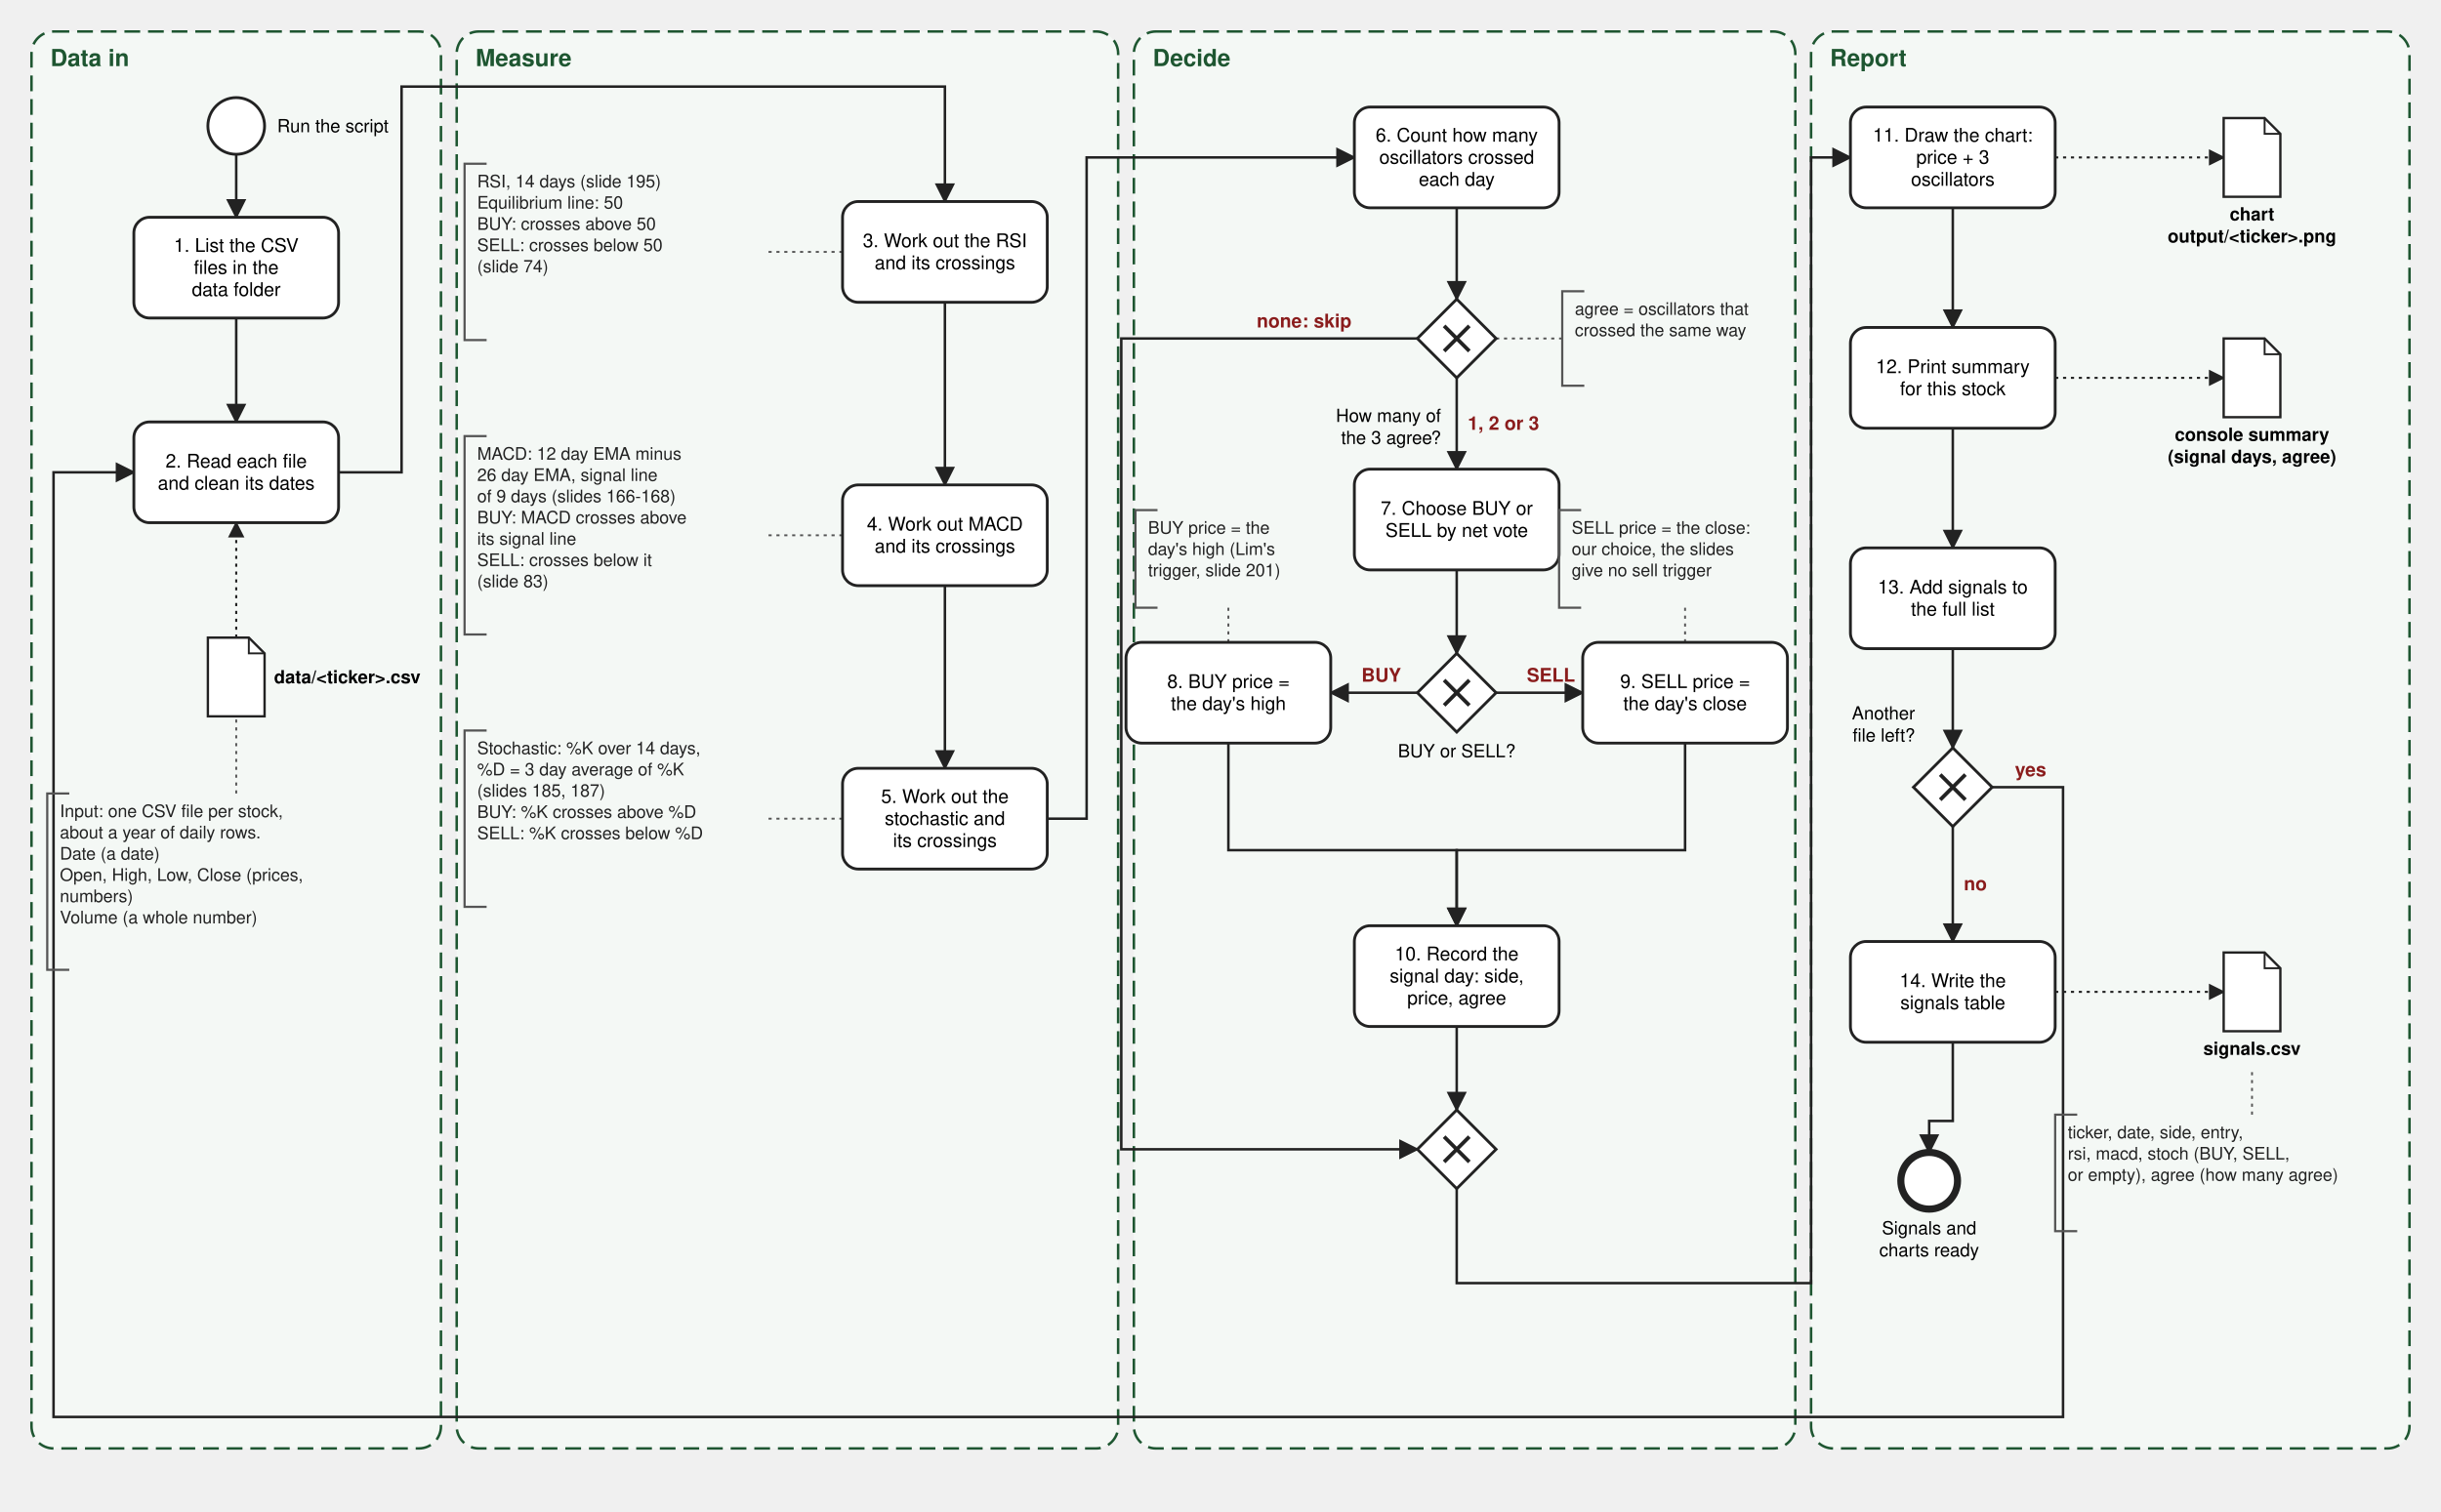
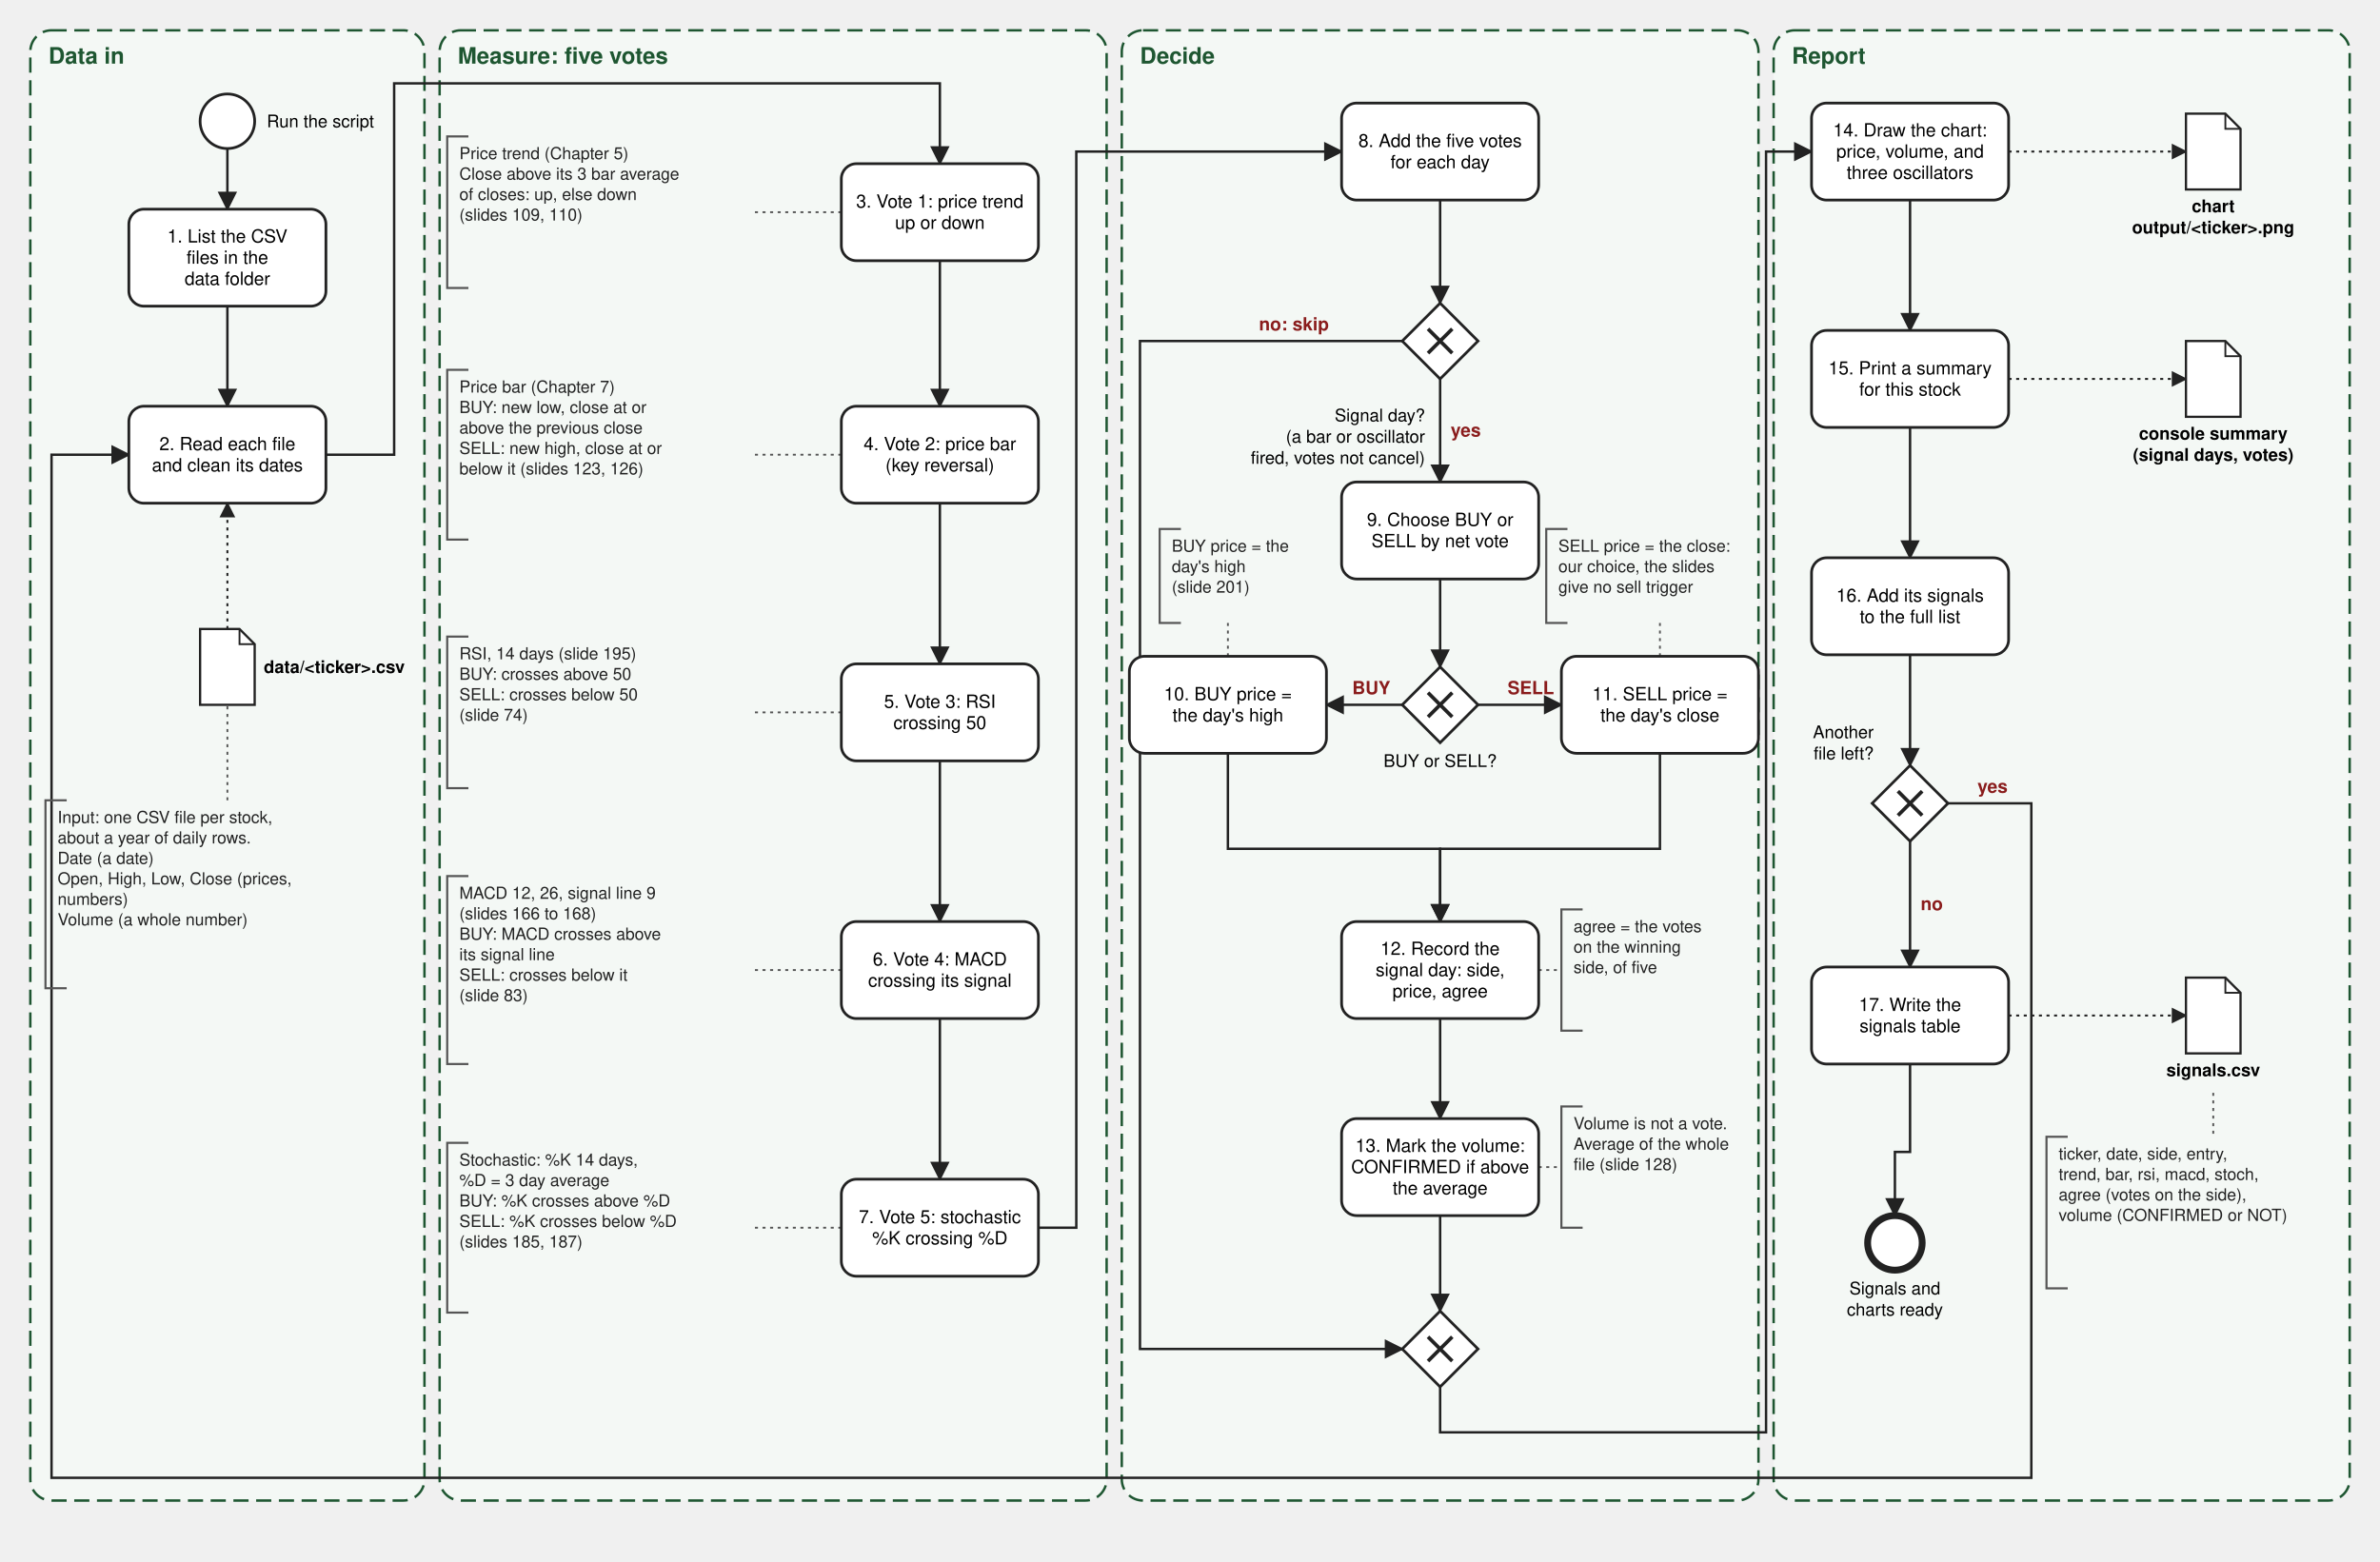
- <svg xmlns="http://www.w3.org/2000/svg" viewBox="-10 0 1550 960" width="1550" height="960" font-family="Helvetica, Arial, sans-serif" font-size="12">
+ <svg xmlns="http://www.w3.org/2000/svg" viewBox="-10 0 1570 1030" width="1570" height="1030" font-family="Helvetica, Arial, sans-serif" font-size="12">
  <defs>
    <marker id="ar" viewBox="0 0 10 10" refX="9" refY="5" markerWidth="8" markerHeight="8" orient="auto">
      <path d="M0,0 L10,5 L0,10 z" fill="#222" />
    </marker>
  </defs>
-   <rect x="10" y="20" width="260" height="900" rx="14" fill="#f4f8f5" stroke="#1E5631" stroke-width="1.6" stroke-dasharray="10 5" />
+   <rect x="10" y="20" width="260" height="970" rx="14" fill="#f4f8f5" stroke="#1E5631" stroke-width="1.6" stroke-dasharray="10 5" />
  <text x="22" y="42" font-size="15" font-weight="bold" fill="#1E5631">Data in</text>
-   <rect x="280" y="20" width="420" height="900" rx="14" fill="#f4f8f5" stroke="#1E5631" stroke-width="1.6" stroke-dasharray="10 5" />
-   <text x="292" y="42" font-size="15" font-weight="bold" fill="#1E5631">Measure</text>
-   <rect x="710" y="20" width="420" height="900" rx="14" fill="#f4f8f5" stroke="#1E5631" stroke-width="1.6" stroke-dasharray="10 5" />
-   <text x="722" y="42" font-size="15" font-weight="bold" fill="#1E5631">Decide</text>
-   <rect x="1140" y="20" width="380" height="900" rx="14" fill="#f4f8f5" stroke="#1E5631" stroke-width="1.6" stroke-dasharray="10 5" />
-   <text x="1152" y="42" font-size="15" font-weight="bold" fill="#1E5631">Report</text>
+   <rect x="280" y="20" width="440" height="970" rx="14" fill="#f4f8f5" stroke="#1E5631" stroke-width="1.6" stroke-dasharray="10 5" />
+   <text x="292" y="42" font-size="15" font-weight="bold" fill="#1E5631">Measure: five votes</text>
+   <rect x="730" y="20" width="420" height="970" rx="14" fill="#f4f8f5" stroke="#1E5631" stroke-width="1.6" stroke-dasharray="10 5" />
+   <text x="742" y="42" font-size="15" font-weight="bold" fill="#1E5631">Decide</text>
+   <rect x="1160" y="20" width="380" height="970" rx="14" fill="#f4f8f5" stroke="#1E5631" stroke-width="1.6" stroke-dasharray="10 5" />
+   <text x="1172" y="42" font-size="15" font-weight="bold" fill="#1E5631">Report</text>
  <polyline points="140,98 140,138" fill="none" stroke="#222" stroke-width="1.6" marker-end="url(#ar)" />
  <polyline points="140,202 140,268" fill="none" stroke="#222" stroke-width="1.6" marker-end="url(#ar)" />
-   <polyline points="140,405 140,332" fill="none" stroke="#222" stroke-width="1.3" stroke-dasharray="2 3" marker-end="url(#ar)" />
-   <polyline points="140,504 140,455" fill="none" stroke="#555" stroke-width="1.2" stroke-dasharray="2 3" />
-   <polyline points="205,300 245,300 245,55 590,55 590,128" fill="none" stroke="#222" stroke-width="1.6" marker-end="url(#ar)" />
-   <polyline points="525,160 475,160" fill="none" stroke="#555" stroke-width="1.2" stroke-dasharray="2 3" />
-   <polyline points="590,192 590,308" fill="none" stroke="#222" stroke-width="1.6" marker-end="url(#ar)" />
-   <polyline points="525,340 475,340" fill="none" stroke="#555" stroke-width="1.2" stroke-dasharray="2 3" />
-   <polyline points="590,372 590,488" fill="none" stroke="#222" stroke-width="1.6" marker-end="url(#ar)" />
-   <polyline points="525,520 475,520" fill="none" stroke="#555" stroke-width="1.2" stroke-dasharray="2 3" />
-   <polyline points="655,520 680,520 680,100 850,100" fill="none" stroke="#222" stroke-width="1.6" marker-end="url(#ar)" />
-   <polyline points="915,132 915,190" fill="none" stroke="#222" stroke-width="1.6" marker-end="url(#ar)" />
-   <polyline points="940,215 982,215" fill="none" stroke="#555" stroke-width="1.2" stroke-dasharray="2 3" />
-   <polyline points="915,240 915,298" fill="none" stroke="#222" stroke-width="1.6" marker-end="url(#ar)" />
-   <text x="922" y="273" font-size="12" font-weight="bold" fill="#8a1c1c">1, 2 or 3</text>
-   <polyline points="915,362 915,415" fill="none" stroke="#222" stroke-width="1.6" marker-end="url(#ar)" />
-   <polyline points="890,440 835,440" fill="none" stroke="#222" stroke-width="1.6" marker-end="url(#ar)" />
-   <text x="854.5" y="433" font-size="12" font-weight="bold" fill="#8a1c1c">BUY</text>
-   <polyline points="940,440 995,440" fill="none" stroke="#222" stroke-width="1.6" marker-end="url(#ar)" />
-   <text x="959.5" y="433" font-size="12" font-weight="bold" fill="#8a1c1c">SELL</text>
-   <polyline points="770,408 770,386" fill="none" stroke="#555" stroke-width="1.2" stroke-dasharray="2 3" />
-   <polyline points="1060,408 1060,386" fill="none" stroke="#555" stroke-width="1.2" stroke-dasharray="2 3" />
-   <polyline points="770,472 770,540 915,540 915,588" fill="none" stroke="#222" stroke-width="1.6" marker-end="url(#ar)" />
-   <polyline points="1060,472 1060,540 915,540 915,588" fill="none" stroke="#222" stroke-width="1.6" marker-end="url(#ar)" />
-   <polyline points="890,215 702,215 702,730 890,730" fill="none" stroke="#222" stroke-width="1.6" marker-end="url(#ar)" />
-   <text x="788" y="208" font-size="12" font-weight="bold" fill="#8a1c1c">none: skip</text>
-   <polyline points="915,652 915,705" fill="none" stroke="#222" stroke-width="1.6" marker-end="url(#ar)" />
-   <polyline points="915,755 915,815 1140,815 1140,100 1165,100" fill="none" stroke="#222" stroke-width="1.6" marker-end="url(#ar)" />
-   <polyline points="1230,132 1230,208" fill="none" stroke="#222" stroke-width="1.6" marker-end="url(#ar)" />
-   <polyline points="1230,272 1230,348" fill="none" stroke="#222" stroke-width="1.6" marker-end="url(#ar)" />
-   <polyline points="1230,412 1230,475" fill="none" stroke="#222" stroke-width="1.6" marker-end="url(#ar)" />
-   <polyline points="1295,100 1402,100" fill="none" stroke="#222" stroke-width="1.3" stroke-dasharray="2 3" marker-end="url(#ar)" />
-   <polyline points="1295,240 1402,240" fill="none" stroke="#222" stroke-width="1.3" stroke-dasharray="2 3" marker-end="url(#ar)" />
-   <polyline points="1230,525 1230,598" fill="none" stroke="#222" stroke-width="1.6" marker-end="url(#ar)" />
-   <text x="1237" y="565.5" font-size="12" font-weight="bold" fill="#8a1c1c">no</text>
-   <polyline points="1295,630 1402,630" fill="none" stroke="#222" stroke-width="1.3" stroke-dasharray="2 3" marker-end="url(#ar)" />
-   <polyline points="1420,681 1420,708" fill="none" stroke="#555" stroke-width="1.2" stroke-dasharray="2 3" />
-   <polyline points="1230,662 1230,712 1215,712 1215,732" fill="none" stroke="#222" stroke-width="1.6" marker-end="url(#ar)" />
-   <polyline points="1255,500 1300,500 1300,900 24,900 24,300 75,300" fill="none" stroke="#222" stroke-width="1.6" marker-end="url(#ar)" />
-   <text x="1269.5" y="493" font-size="12" font-weight="bold" fill="#8a1c1c">yes</text>
+   <polyline points="140,415 140,332" fill="none" stroke="#222" stroke-width="1.3" stroke-dasharray="2 3" marker-end="url(#ar)" />
+   <polyline points="140,528 140,465" fill="none" stroke="#555" stroke-width="1.2" stroke-dasharray="2 3" />
+   <polyline points="205,300 250,300 250,55 610,55 610,108" fill="none" stroke="#222" stroke-width="1.6" marker-end="url(#ar)" />
+   <polyline points="545,140 485,140" fill="none" stroke="#555" stroke-width="1.2" stroke-dasharray="2 3" />
+   <polyline points="610,172 610,268" fill="none" stroke="#222" stroke-width="1.6" marker-end="url(#ar)" />
+   <polyline points="545,300 485,300" fill="none" stroke="#555" stroke-width="1.2" stroke-dasharray="2 3" />
+   <polyline points="610,332 610,438" fill="none" stroke="#222" stroke-width="1.6" marker-end="url(#ar)" />
+   <polyline points="545,470 485,470" fill="none" stroke="#555" stroke-width="1.2" stroke-dasharray="2 3" />
+   <polyline points="610,502 610,608" fill="none" stroke="#222" stroke-width="1.6" marker-end="url(#ar)" />
+   <polyline points="545,640 485,640" fill="none" stroke="#555" stroke-width="1.2" stroke-dasharray="2 3" />
+   <polyline points="610,672 610,778" fill="none" stroke="#222" stroke-width="1.6" marker-end="url(#ar)" />
+   <polyline points="545,810 485,810" fill="none" stroke="#555" stroke-width="1.2" stroke-dasharray="2 3" />
+   <polyline points="675,810 700,810 700,100 875,100" fill="none" stroke="#222" stroke-width="1.6" marker-end="url(#ar)" />
+   <polyline points="940,132 940,200" fill="none" stroke="#222" stroke-width="1.6" marker-end="url(#ar)" />
+   <polyline points="940,250 940,318" fill="none" stroke="#222" stroke-width="1.6" marker-end="url(#ar)" />
+   <text x="947" y="288" font-size="12" font-weight="bold" fill="#8a1c1c">yes</text>
+   <polyline points="940,382 940,440" fill="none" stroke="#222" stroke-width="1.6" marker-end="url(#ar)" />
+   <polyline points="915,465 865,465" fill="none" stroke="#222" stroke-width="1.6" marker-end="url(#ar)" />
+   <text x="882" y="458" font-size="12" font-weight="bold" fill="#8a1c1c">BUY</text>
+   <polyline points="965,465 1020,465" fill="none" stroke="#222" stroke-width="1.6" marker-end="url(#ar)" />
+   <text x="984.5" y="458" font-size="12" font-weight="bold" fill="#8a1c1c">SELL</text>
+   <polyline points="800,433 800,411" fill="none" stroke="#555" stroke-width="1.2" stroke-dasharray="2 3" />
+   <polyline points="1085,433 1085,411" fill="none" stroke="#555" stroke-width="1.2" stroke-dasharray="2 3" />
+   <polyline points="800,497 800,560 940,560 940,608" fill="none" stroke="#222" stroke-width="1.6" marker-end="url(#ar)" />
+   <polyline points="1085,497 1085,560 940,560 940,608" fill="none" stroke="#222" stroke-width="1.6" marker-end="url(#ar)" />
+   <polyline points="1005,640 1020,640" fill="none" stroke="#555" stroke-width="1.2" stroke-dasharray="2 3" />
+   <polyline points="940,672 940,738" fill="none" stroke="#222" stroke-width="1.6" marker-end="url(#ar)" />
+   <polyline points="1005,770 1020,770" fill="none" stroke="#555" stroke-width="1.2" stroke-dasharray="2 3" />
+   <polyline points="940,802 940,865" fill="none" stroke="#222" stroke-width="1.6" marker-end="url(#ar)" />
+   <polyline points="915,225 742,225 742,890 915,890" fill="none" stroke="#222" stroke-width="1.6" marker-end="url(#ar)" />
+   <text x="820.5" y="218" font-size="12" font-weight="bold" fill="#8a1c1c">no: skip</text>
+   <polyline points="940,915 940,945 1155,945 1155,100 1185,100" fill="none" stroke="#222" stroke-width="1.6" marker-end="url(#ar)" />
+   <polyline points="1250,132 1250,218" fill="none" stroke="#222" stroke-width="1.6" marker-end="url(#ar)" />
+   <polyline points="1250,282 1250,368" fill="none" stroke="#222" stroke-width="1.6" marker-end="url(#ar)" />
+   <polyline points="1250,432 1250,505" fill="none" stroke="#222" stroke-width="1.6" marker-end="url(#ar)" />
+   <polyline points="1315,100 1432,100" fill="none" stroke="#222" stroke-width="1.3" stroke-dasharray="2 3" marker-end="url(#ar)" />
+   <polyline points="1315,250 1432,250" fill="none" stroke="#222" stroke-width="1.3" stroke-dasharray="2 3" marker-end="url(#ar)" />
+   <polyline points="1250,555 1250,638" fill="none" stroke="#222" stroke-width="1.6" marker-end="url(#ar)" />
+   <text x="1257" y="600.5" font-size="12" font-weight="bold" fill="#8a1c1c">no</text>
+   <polyline points="1315,670 1432,670" fill="none" stroke="#222" stroke-width="1.3" stroke-dasharray="2 3" marker-end="url(#ar)" />
+   <polyline points="1450,721 1450,750" fill="none" stroke="#555" stroke-width="1.2" stroke-dasharray="2 3" />
+   <polyline points="1250,702 1250,760 1240,760 1240,802" fill="none" stroke="#222" stroke-width="1.6" marker-end="url(#ar)" />
+   <polyline points="1275,530 1330,530 1330,975 24,975 24,300 75,300" fill="none" stroke="#222" stroke-width="1.6" marker-end="url(#ar)" />
+   <text x="1294.5" y="523" font-size="12" font-weight="bold" fill="#8a1c1c">yes</text>
  <circle cx="140" cy="80" r="18" fill="#fff" stroke="#222" stroke-width="1.8" />
  <text x="166" y="84" text-anchor="start" font-size="11.5">Run the script</text>
  <rect x="75" y="138" width="130" height="64" rx="10" fill="#fff" stroke="#222" stroke-width="1.8" />
  <text x="140" y="160" text-anchor="middle" font-size="12">1. List the CSV</text>
  <text x="140" y="174" text-anchor="middle" font-size="12">files in the</text>
  <text x="140" y="188" text-anchor="middle" font-size="12">data folder</text>
  <rect x="75" y="268" width="130" height="64" rx="10" fill="#fff" stroke="#222" stroke-width="1.8" />
  <text x="140" y="297" text-anchor="middle" font-size="12">2. Read each file</text>
  <text x="140" y="311" text-anchor="middle" font-size="12">and clean its dates</text>
-   <path d="M122,405 L148,405 L158,415 L158,455 L122,455 Z" fill="#fff" stroke="#222" stroke-width="1.5" />
-   <path d="M148,405 L148,415 L158,415" fill="none" stroke="#222" stroke-width="1.2" />
-   <text x="164" y="434" text-anchor="start" font-size="11.5" font-weight="bold">data/&lt;ticker&gt;.csv</text>
-   <path d="M34,504 L20,504 L20,616 L34,616" fill="none" stroke="#555" stroke-width="1.4" />
-   <text x="28" y="519" font-size="11" fill="#222">Input: one CSV file per stock,</text>
-   <text x="28" y="532.5" font-size="11" fill="#222">about a year of daily rows.</text>
-   <text x="28" y="546" font-size="11" fill="#222">Date (a date)</text>
-   <text x="28" y="559.5" font-size="11" fill="#222">Open, High, Low, Close (prices,</text>
-   <text x="28" y="573" font-size="11" fill="#222">numbers)</text>
-   <text x="28" y="586.5" font-size="11" fill="#222">Volume (a whole number)</text>
-   <path d="M299,104 L285,104 L285,216 L299,216" fill="none" stroke="#555" stroke-width="1.4" />
-   <text x="293" y="119" font-size="11" fill="#222">RSI, 14 days (slide 195)</text>
-   <text x="293" y="132.5" font-size="11" fill="#222">Equilibrium line: 50</text>
-   <text x="293" y="146" font-size="11" fill="#222">BUY: crosses above 50</text>
-   <text x="293" y="159.5" font-size="11" fill="#222">SELL: crosses below 50</text>
-   <text x="293" y="173" font-size="11" fill="#222">(slide 74)</text>
-   <rect x="525" y="128" width="130" height="64" rx="10" fill="#fff" stroke="#222" stroke-width="1.8" />
-   <text x="590" y="157" text-anchor="middle" font-size="12">3. Work out the RSI</text>
-   <text x="590" y="171" text-anchor="middle" font-size="12">and its crossings</text>
-   <path d="M299,277 L285,277 L285,403 L299,403" fill="none" stroke="#555" stroke-width="1.4" />
-   <text x="293" y="292" font-size="11" fill="#222">MACD: 12 day EMA minus</text>
-   <text x="293" y="305.5" font-size="11" fill="#222">26 day EMA, signal line</text>
-   <text x="293" y="319" font-size="11" fill="#222">of 9 days (slides 166-168)</text>
-   <text x="293" y="332.5" font-size="11" fill="#222">BUY: MACD crosses above</text>
-   <text x="293" y="346" font-size="11" fill="#222">its signal line</text>
-   <text x="293" y="359.5" font-size="11" fill="#222">SELL: crosses below it</text>
-   <text x="293" y="373" font-size="11" fill="#222">(slide 83)</text>
-   <rect x="525" y="308" width="130" height="64" rx="10" fill="#fff" stroke="#222" stroke-width="1.8" />
-   <text x="590" y="337" text-anchor="middle" font-size="12">4. Work out MACD</text>
-   <text x="590" y="351" text-anchor="middle" font-size="12">and its crossings</text>
-   <path d="M299,464 L285,464 L285,576 L299,576" fill="none" stroke="#555" stroke-width="1.4" />
-   <text x="293" y="479" font-size="11" fill="#222">Stochastic: %K over 14 days,</text>
-   <text x="293" y="492.5" font-size="11" fill="#222">%D = 3 day average of %K</text>
-   <text x="293" y="506" font-size="11" fill="#222">(slides 185, 187)</text>
-   <text x="293" y="519.5" font-size="11" fill="#222">BUY: %K crosses above %D</text>
-   <text x="293" y="533" font-size="11" fill="#222">SELL: %K crosses below %D</text>
-   <rect x="525" y="488" width="130" height="64" rx="10" fill="#fff" stroke="#222" stroke-width="1.8" />
-   <text x="590" y="510" text-anchor="middle" font-size="12">5. Work out the</text>
-   <text x="590" y="524" text-anchor="middle" font-size="12">stochastic and</text>
-   <text x="590" y="538" text-anchor="middle" font-size="12">its crossings</text>
-   <rect x="850" y="68" width="130" height="64" rx="10" fill="#fff" stroke="#222" stroke-width="1.8" />
-   <text x="915" y="90" text-anchor="middle" font-size="12">6. Count how many</text>
-   <text x="915" y="104" text-anchor="middle" font-size="12">oscillators crossed</text>
-   <text x="915" y="118" text-anchor="middle" font-size="12">each day</text>
-   <polygon points="915,190 940,215 915,240 890,215" fill="#fff" stroke="#222" stroke-width="1.8" />
-   <path d="M907,207 L923,223 M923,207 L907,223" stroke="#222" stroke-width="2.4" />
-   <text x="905" y="268" text-anchor="end" font-size="11.5">How many of</text>
-   <text x="905" y="282" text-anchor="end" font-size="11.5">the 3 agree?</text>
-   <path d="M996,185 L982,185 L982,245 L996,245" fill="none" stroke="#555" stroke-width="1.4" />
-   <text x="990" y="200" font-size="11" fill="#222">agree = oscillators that</text>
-   <text x="990" y="213.5" font-size="11" fill="#222">crossed the same way</text>
-   <rect x="850" y="298" width="130" height="64" rx="10" fill="#fff" stroke="#222" stroke-width="1.8" />
-   <text x="915" y="327" text-anchor="middle" font-size="12">7. Choose BUY or</text>
-   <text x="915" y="341" text-anchor="middle" font-size="12">SELL by net vote</text>
-   <polygon points="915,415 940,440 915,465 890,440" fill="#fff" stroke="#222" stroke-width="1.8" />
-   <path d="M907,432 L923,448 M923,432 L907,448" stroke="#222" stroke-width="2.4" />
-   <text x="915" y="481" text-anchor="middle" font-size="11.5">BUY or SELL?</text>
-   <path d="M725,324 L711,324 L711,386 L725,386" fill="none" stroke="#555" stroke-width="1.4" />
-   <text x="719" y="339" font-size="11" fill="#222">BUY price = the</text>
-   <text x="719" y="352.5" font-size="11" fill="#222">day's high (Lim's</text>
-   <text x="719" y="366" font-size="11" fill="#222">trigger, slide 201)</text>
-   <path d="M994,324 L980,324 L980,386 L994,386" fill="none" stroke="#555" stroke-width="1.4" />
-   <text x="988" y="339" font-size="11" fill="#222">SELL price = the close:</text>
-   <text x="988" y="352.5" font-size="11" fill="#222">our choice, the slides</text>
-   <text x="988" y="366" font-size="11" fill="#222">give no sell trigger</text>
-   <rect x="705" y="408" width="130" height="64" rx="10" fill="#fff" stroke="#222" stroke-width="1.8" />
-   <text x="770" y="437" text-anchor="middle" font-size="12">8. BUY price =</text>
-   <text x="770" y="451" text-anchor="middle" font-size="12">the day's high</text>
-   <rect x="995" y="408" width="130" height="64" rx="10" fill="#fff" stroke="#222" stroke-width="1.8" />
-   <text x="1060" y="437" text-anchor="middle" font-size="12">9. SELL price =</text>
-   <text x="1060" y="451" text-anchor="middle" font-size="12">the day's close</text>
-   <rect x="850" y="588" width="130" height="64" rx="10" fill="#fff" stroke="#222" stroke-width="1.8" />
-   <text x="915" y="610" text-anchor="middle" font-size="12">10. Record the</text>
-   <text x="915" y="624" text-anchor="middle" font-size="12">signal day: side,</text>
-   <text x="915" y="638" text-anchor="middle" font-size="12">price, agree</text>
-   <polygon points="915,705 940,730 915,755 890,730" fill="#fff" stroke="#222" stroke-width="1.8" />
-   <path d="M907,722 L923,738 M923,722 L907,738" stroke="#222" stroke-width="2.4" />
-   <text x="947" y="734" text-anchor="start" font-size="11.5" />
-   <rect x="1165" y="68" width="130" height="64" rx="10" fill="#fff" stroke="#222" stroke-width="1.8" />
-   <text x="1230" y="90" text-anchor="middle" font-size="12">11. Draw the chart:</text>
-   <text x="1230" y="104" text-anchor="middle" font-size="12">price + 3</text>
-   <text x="1230" y="118" text-anchor="middle" font-size="12">oscillators</text>
-   <path d="M1402,75 L1428,75 L1438,85 L1438,125 L1402,125 Z" fill="#fff" stroke="#222" stroke-width="1.5" />
-   <path d="M1428,75 L1428,85 L1438,85" fill="none" stroke="#222" stroke-width="1.2" />
-   <text x="1420" y="140" text-anchor="middle" font-size="11.5" font-weight="bold">chart</text>
-   <text x="1420" y="154" text-anchor="middle" font-size="11.5" font-weight="bold">output/&lt;ticker&gt;.png</text>
-   <rect x="1165" y="208" width="130" height="64" rx="10" fill="#fff" stroke="#222" stroke-width="1.8" />
-   <text x="1230" y="237" text-anchor="middle" font-size="12">12. Print summary</text>
-   <text x="1230" y="251" text-anchor="middle" font-size="12">for this stock</text>
-   <path d="M1402,215 L1428,215 L1438,225 L1438,265 L1402,265 Z" fill="#fff" stroke="#222" stroke-width="1.5" />
-   <path d="M1428,215 L1428,225 L1438,225" fill="none" stroke="#222" stroke-width="1.2" />
-   <text x="1420" y="280" text-anchor="middle" font-size="11.5" font-weight="bold">console summary</text>
-   <text x="1420" y="294" text-anchor="middle" font-size="11.5" font-weight="bold">(signal days, agree)</text>
-   <rect x="1165" y="348" width="130" height="64" rx="10" fill="#fff" stroke="#222" stroke-width="1.8" />
-   <text x="1230" y="377" text-anchor="middle" font-size="12">13. Add signals to</text>
-   <text x="1230" y="391" text-anchor="middle" font-size="12">the full list</text>
-   <polygon points="1230,475 1255,500 1230,525 1205,500" fill="#fff" stroke="#222" stroke-width="1.8" />
-   <path d="M1222,492 L1238,508 M1238,492 L1222,508" stroke="#222" stroke-width="2.4" />
-   <text x="1206" y="457" text-anchor="end" font-size="11.5">Another</text>
-   <text x="1206" y="471" text-anchor="end" font-size="11.5">file left?</text>
-   <rect x="1165" y="598" width="130" height="64" rx="10" fill="#fff" stroke="#222" stroke-width="1.8" />
-   <text x="1230" y="627" text-anchor="middle" font-size="12">14. Write the</text>
-   <text x="1230" y="641" text-anchor="middle" font-size="12">signals table</text>
-   <path d="M1402,605 L1428,605 L1438,615 L1438,655 L1402,655 Z" fill="#fff" stroke="#222" stroke-width="1.5" />
-   <path d="M1428,605 L1428,615 L1438,615" fill="none" stroke="#222" stroke-width="1.2" />
-   <text x="1420" y="670" text-anchor="middle" font-size="11.5" font-weight="bold">signals.csv</text>
-   <path d="M1309,708 L1295,708 L1295,782 L1309,782" fill="none" stroke="#555" stroke-width="1.4" />
-   <text x="1303" y="723" font-size="11" fill="#222">ticker, date, side, entry,</text>
-   <text x="1303" y="736.5" font-size="11" fill="#222">rsi, macd, stoch (BUY, SELL,</text>
-   <text x="1303" y="750" font-size="11" fill="#222">or empty), agree (how many agree)</text>
-   <circle cx="1215" cy="750" r="18" fill="#fff" stroke="#222" stroke-width="4.5" />
-   <text x="1215" y="784" text-anchor="middle" font-size="11.5">Signals and</text>
-   <text x="1215" y="798" text-anchor="middle" font-size="11.5">charts ready</text>
+   <path d="M122,415 L148,415 L158,425 L158,465 L122,465 Z" fill="#fff" stroke="#222" stroke-width="1.5" />
+   <path d="M148,415 L148,425 L158,425" fill="none" stroke="#222" stroke-width="1.2" />
+   <text x="164" y="444" text-anchor="start" font-size="11.5" font-weight="bold">data/&lt;ticker&gt;.csv</text>
+   <path d="M34,528 L20,528 L20,652 L34,652" fill="none" stroke="#555" stroke-width="1.4" />
+   <text x="28" y="543" font-size="11" fill="#222">Input: one CSV file per stock,</text>
+   <text x="28" y="556.5" font-size="11" fill="#222">about a year of daily rows.</text>
+   <text x="28" y="570" font-size="11" fill="#222">Date (a date)</text>
+   <text x="28" y="583.5" font-size="11" fill="#222">Open, High, Low, Close (prices,</text>
+   <text x="28" y="597" font-size="11" fill="#222">numbers)</text>
+   <text x="28" y="610.5" font-size="11" fill="#222">Volume (a whole number)</text>
+   <path d="M299,90 L285,90 L285,190 L299,190" fill="none" stroke="#555" stroke-width="1.4" />
+   <text x="293" y="105" font-size="11" fill="#222">Price trend (Chapter 5)</text>
+   <text x="293" y="118.5" font-size="11" fill="#222">Close above its 3 bar average</text>
+   <text x="293" y="132" font-size="11" fill="#222">of closes: up, else down</text>
+   <text x="293" y="145.5" font-size="11" fill="#222">(slides 109, 110)</text>
+   <rect x="545" y="108" width="130" height="64" rx="10" fill="#fff" stroke="#222" stroke-width="1.8" />
+   <text x="610" y="137" text-anchor="middle" font-size="12">3. Vote 1: price trend</text>
+   <text x="610" y="151" text-anchor="middle" font-size="12">up or down</text>
+   <path d="M299,244 L285,244 L285,356 L299,356" fill="none" stroke="#555" stroke-width="1.4" />
+   <text x="293" y="259" font-size="11" fill="#222">Price bar (Chapter 7)</text>
+   <text x="293" y="272.5" font-size="11" fill="#222">BUY: new low, close at or</text>
+   <text x="293" y="286" font-size="11" fill="#222">above the previous close</text>
+   <text x="293" y="299.5" font-size="11" fill="#222">SELL: new high, close at or</text>
+   <text x="293" y="313" font-size="11" fill="#222">below it (slides 123, 126)</text>
+   <rect x="545" y="268" width="130" height="64" rx="10" fill="#fff" stroke="#222" stroke-width="1.8" />
+   <text x="610" y="297" text-anchor="middle" font-size="12">4. Vote 2: price bar</text>
+   <text x="610" y="311" text-anchor="middle" font-size="12">(key reversal)</text>
+   <path d="M299,420 L285,420 L285,520 L299,520" fill="none" stroke="#555" stroke-width="1.4" />
+   <text x="293" y="435" font-size="11" fill="#222">RSI, 14 days (slide 195)</text>
+   <text x="293" y="448.5" font-size="11" fill="#222">BUY: crosses above 50</text>
+   <text x="293" y="462" font-size="11" fill="#222">SELL: crosses below 50</text>
+   <text x="293" y="475.5" font-size="11" fill="#222">(slide 74)</text>
+   <rect x="545" y="438" width="130" height="64" rx="10" fill="#fff" stroke="#222" stroke-width="1.8" />
+   <text x="610" y="467" text-anchor="middle" font-size="12">5. Vote 3: RSI</text>
+   <text x="610" y="481" text-anchor="middle" font-size="12">crossing 50</text>
+   <path d="M299,578 L285,578 L285,702 L299,702" fill="none" stroke="#555" stroke-width="1.4" />
+   <text x="293" y="593" font-size="11" fill="#222">MACD 12, 26, signal line 9</text>
+   <text x="293" y="606.5" font-size="11" fill="#222">(slides 166 to 168)</text>
+   <text x="293" y="620" font-size="11" fill="#222">BUY: MACD crosses above</text>
+   <text x="293" y="633.5" font-size="11" fill="#222">its signal line</text>
+   <text x="293" y="647" font-size="11" fill="#222">SELL: crosses below it</text>
+   <text x="293" y="660.5" font-size="11" fill="#222">(slide 83)</text>
+   <rect x="545" y="608" width="130" height="64" rx="10" fill="#fff" stroke="#222" stroke-width="1.8" />
+   <text x="610" y="637" text-anchor="middle" font-size="12">6. Vote 4: MACD</text>
+   <text x="610" y="651" text-anchor="middle" font-size="12">crossing its signal</text>
+   <path d="M299,754 L285,754 L285,866 L299,866" fill="none" stroke="#555" stroke-width="1.4" />
+   <text x="293" y="769" font-size="11" fill="#222">Stochastic: %K 14 days,</text>
+   <text x="293" y="782.5" font-size="11" fill="#222">%D = 3 day average</text>
+   <text x="293" y="796" font-size="11" fill="#222">BUY: %K crosses above %D</text>
+   <text x="293" y="809.5" font-size="11" fill="#222">SELL: %K crosses below %D</text>
+   <text x="293" y="823" font-size="11" fill="#222">(slides 185, 187)</text>
+   <rect x="545" y="778" width="130" height="64" rx="10" fill="#fff" stroke="#222" stroke-width="1.8" />
+   <text x="610" y="807" text-anchor="middle" font-size="12">7. Vote 5: stochastic</text>
+   <text x="610" y="821" text-anchor="middle" font-size="12">%K crossing %D</text>
+   <rect x="875" y="68" width="130" height="64" rx="10" fill="#fff" stroke="#222" stroke-width="1.8" />
+   <text x="940" y="97" text-anchor="middle" font-size="12">8. Add the five votes</text>
+   <text x="940" y="111" text-anchor="middle" font-size="12">for each day</text>
+   <polygon points="940,200 965,225 940,250 915,225" fill="#fff" stroke="#222" stroke-width="1.8" />
+   <path d="M932,217 L948,233 M948,217 L932,233" stroke="#222" stroke-width="2.4" />
+   <text x="930" y="278" text-anchor="end" font-size="11.5">Signal day?</text>
+   <text x="930" y="292" text-anchor="end" font-size="11.5">(a bar or oscillator</text>
+   <text x="930" y="306" text-anchor="end" font-size="11.5">fired, votes not cancel)</text>
+   <rect x="875" y="318" width="130" height="64" rx="10" fill="#fff" stroke="#222" stroke-width="1.8" />
+   <text x="940" y="347" text-anchor="middle" font-size="12">9. Choose BUY or</text>
+   <text x="940" y="361" text-anchor="middle" font-size="12">SELL by net vote</text>
+   <polygon points="940,440 965,465 940,490 915,465" fill="#fff" stroke="#222" stroke-width="1.8" />
+   <path d="M932,457 L948,473 M948,457 L932,473" stroke="#222" stroke-width="2.4" />
+   <text x="940" y="506" text-anchor="middle" font-size="11.5">BUY or SELL?</text>
+   <path d="M769,349 L755,349 L755,411 L769,411" fill="none" stroke="#555" stroke-width="1.4" />
+   <text x="763" y="364" font-size="11" fill="#222">BUY price = the</text>
+   <text x="763" y="377.5" font-size="11" fill="#222">day's high</text>
+   <text x="763" y="391" font-size="11" fill="#222">(slide 201)</text>
+   <path d="M1024,349 L1010,349 L1010,411 L1024,411" fill="none" stroke="#555" stroke-width="1.4" />
+   <text x="1018" y="364" font-size="11" fill="#222">SELL price = the close:</text>
+   <text x="1018" y="377.5" font-size="11" fill="#222">our choice, the slides</text>
+   <text x="1018" y="391" font-size="11" fill="#222">give no sell trigger</text>
+   <rect x="735" y="433" width="130" height="64" rx="10" fill="#fff" stroke="#222" stroke-width="1.8" />
+   <text x="800" y="462" text-anchor="middle" font-size="12">10. BUY price =</text>
+   <text x="800" y="476" text-anchor="middle" font-size="12">the day's high</text>
+   <rect x="1020" y="433" width="130" height="64" rx="10" fill="#fff" stroke="#222" stroke-width="1.8" />
+   <text x="1085" y="462" text-anchor="middle" font-size="12">11. SELL price =</text>
+   <text x="1085" y="476" text-anchor="middle" font-size="12">the day's close</text>
+   <rect x="875" y="608" width="130" height="64" rx="10" fill="#fff" stroke="#222" stroke-width="1.8" />
+   <text x="940" y="630" text-anchor="middle" font-size="12">12. Record the</text>
+   <text x="940" y="644" text-anchor="middle" font-size="12">signal day: side,</text>
+   <text x="940" y="658" text-anchor="middle" font-size="12">price, agree</text>
+   <path d="M1034,600 L1020,600 L1020,680 L1034,680" fill="none" stroke="#555" stroke-width="1.4" />
+   <text x="1028" y="615" font-size="11" fill="#222">agree = the votes</text>
+   <text x="1028" y="628.5" font-size="11" fill="#222">on the winning</text>
+   <text x="1028" y="642" font-size="11" fill="#222">side, of five</text>
+   <rect x="875" y="738" width="130" height="64" rx="10" fill="#fff" stroke="#222" stroke-width="1.8" />
+   <text x="940" y="760" text-anchor="middle" font-size="12">13. Mark the volume:</text>
+   <text x="940" y="774" text-anchor="middle" font-size="12">CONFIRMED if above</text>
+   <text x="940" y="788" text-anchor="middle" font-size="12">the average</text>
+   <path d="M1034,730 L1020,730 L1020,810 L1034,810" fill="none" stroke="#555" stroke-width="1.4" />
+   <text x="1028" y="745" font-size="11" fill="#222">Volume is not a vote.</text>
+   <text x="1028" y="758.5" font-size="11" fill="#222">Average of the whole</text>
+   <text x="1028" y="772" font-size="11" fill="#222">file (slide 128)</text>
+   <polygon points="940,865 965,890 940,915 915,890" fill="#fff" stroke="#222" stroke-width="1.8" />
+   <path d="M932,882 L948,898 M948,882 L932,898" stroke="#222" stroke-width="2.4" />
+   <text x="972" y="894" text-anchor="start" font-size="11.5" />
+   <rect x="1185" y="68" width="130" height="64" rx="10" fill="#fff" stroke="#222" stroke-width="1.8" />
+   <text x="1250" y="90" text-anchor="middle" font-size="12">14. Draw the chart:</text>
+   <text x="1250" y="104" text-anchor="middle" font-size="12">price, volume, and</text>
+   <text x="1250" y="118" text-anchor="middle" font-size="12">three oscillators</text>
+   <path d="M1432,75 L1458,75 L1468,85 L1468,125 L1432,125 Z" fill="#fff" stroke="#222" stroke-width="1.5" />
+   <path d="M1458,75 L1458,85 L1468,85" fill="none" stroke="#222" stroke-width="1.2" />
+   <text x="1450" y="140" text-anchor="middle" font-size="11.5" font-weight="bold">chart</text>
+   <text x="1450" y="154" text-anchor="middle" font-size="11.5" font-weight="bold">output/&lt;ticker&gt;.png</text>
+   <rect x="1185" y="218" width="130" height="64" rx="10" fill="#fff" stroke="#222" stroke-width="1.8" />
+   <text x="1250" y="247" text-anchor="middle" font-size="12">15. Print a summary</text>
+   <text x="1250" y="261" text-anchor="middle" font-size="12">for this stock</text>
+   <path d="M1432,225 L1458,225 L1468,235 L1468,275 L1432,275 Z" fill="#fff" stroke="#222" stroke-width="1.5" />
+   <path d="M1458,225 L1458,235 L1468,235" fill="none" stroke="#222" stroke-width="1.2" />
+   <text x="1450" y="290" text-anchor="middle" font-size="11.5" font-weight="bold">console summary</text>
+   <text x="1450" y="304" text-anchor="middle" font-size="11.5" font-weight="bold">(signal days, votes)</text>
+   <rect x="1185" y="368" width="130" height="64" rx="10" fill="#fff" stroke="#222" stroke-width="1.8" />
+   <text x="1250" y="397" text-anchor="middle" font-size="12">16. Add its signals</text>
+   <text x="1250" y="411" text-anchor="middle" font-size="12">to the full list</text>
+   <polygon points="1250,505 1275,530 1250,555 1225,530" fill="#fff" stroke="#222" stroke-width="1.8" />
+   <path d="M1242,522 L1258,538 M1258,522 L1242,538" stroke="#222" stroke-width="2.4" />
+   <text x="1226" y="487" text-anchor="end" font-size="11.5">Another</text>
+   <text x="1226" y="501" text-anchor="end" font-size="11.5">file left?</text>
+   <rect x="1185" y="638" width="130" height="64" rx="10" fill="#fff" stroke="#222" stroke-width="1.8" />
+   <text x="1250" y="667" text-anchor="middle" font-size="12">17. Write the</text>
+   <text x="1250" y="681" text-anchor="middle" font-size="12">signals table</text>
+   <path d="M1432,645 L1458,645 L1468,655 L1468,695 L1432,695 Z" fill="#fff" stroke="#222" stroke-width="1.5" />
+   <path d="M1458,645 L1458,655 L1468,655" fill="none" stroke="#222" stroke-width="1.2" />
+   <text x="1450" y="710" text-anchor="middle" font-size="11.5" font-weight="bold">signals.csv</text>
+   <path d="M1354,750 L1340,750 L1340,850 L1354,850" fill="none" stroke="#555" stroke-width="1.4" />
+   <text x="1348" y="765" font-size="11" fill="#222">ticker, date, side, entry,</text>
+   <text x="1348" y="778.5" font-size="11" fill="#222">trend, bar, rsi, macd, stoch,</text>
+   <text x="1348" y="792" font-size="11" fill="#222">agree (votes on the side),</text>
+   <text x="1348" y="805.5" font-size="11" fill="#222">volume (CONFIRMED or NOT)</text>
+   <circle cx="1240" cy="820" r="18" fill="#fff" stroke="#222" stroke-width="4.5" />
+   <text x="1240" y="854" text-anchor="middle" font-size="11.5">Signals and</text>
+   <text x="1240" y="868" text-anchor="middle" font-size="11.5">charts ready</text>
</svg>
